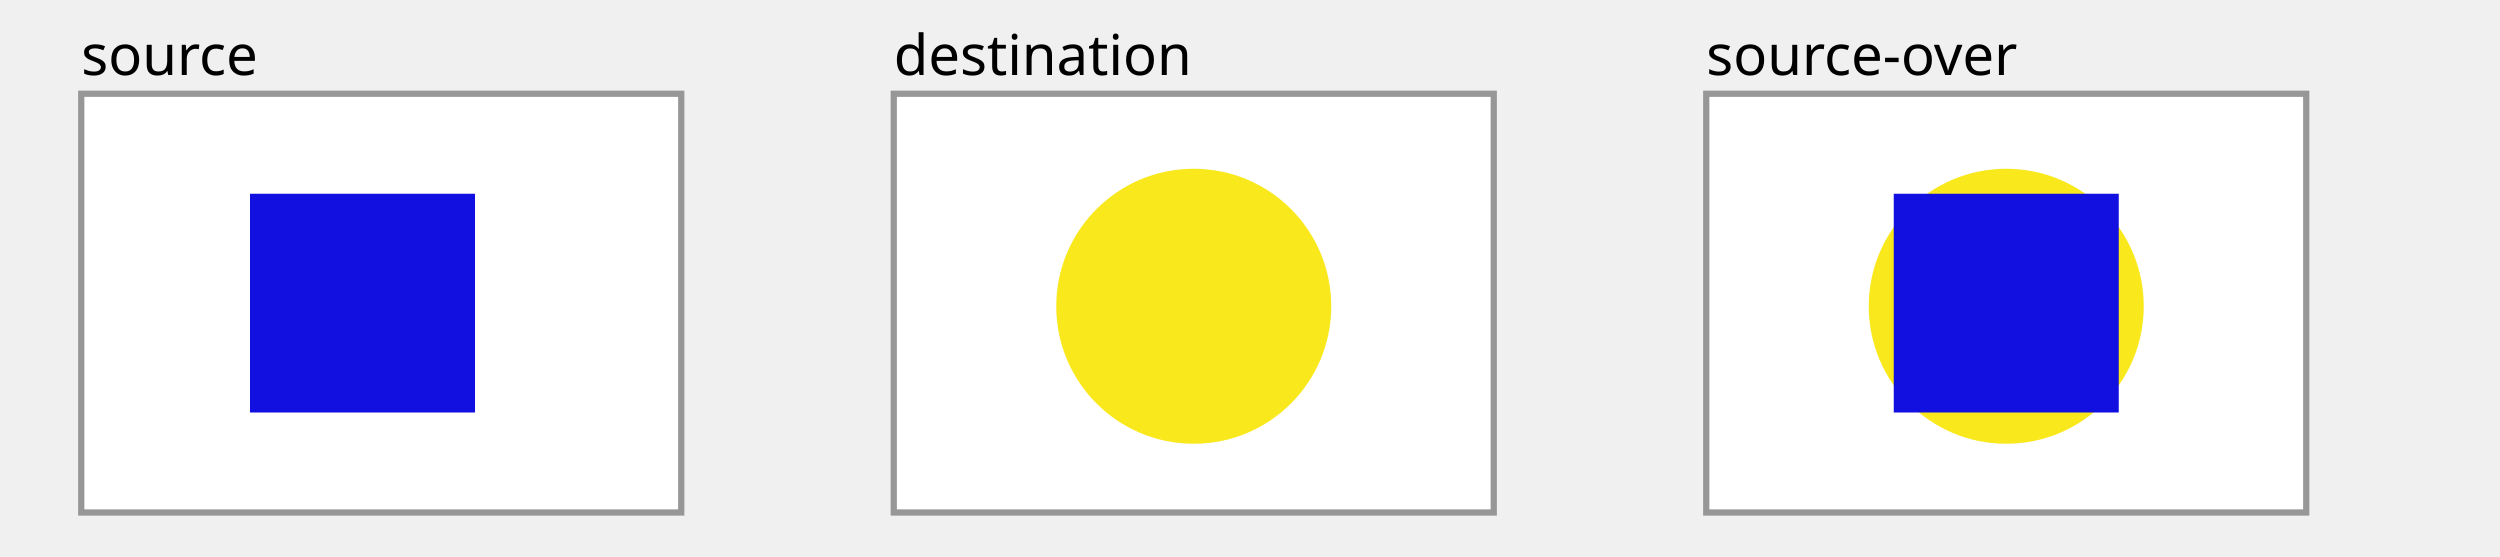
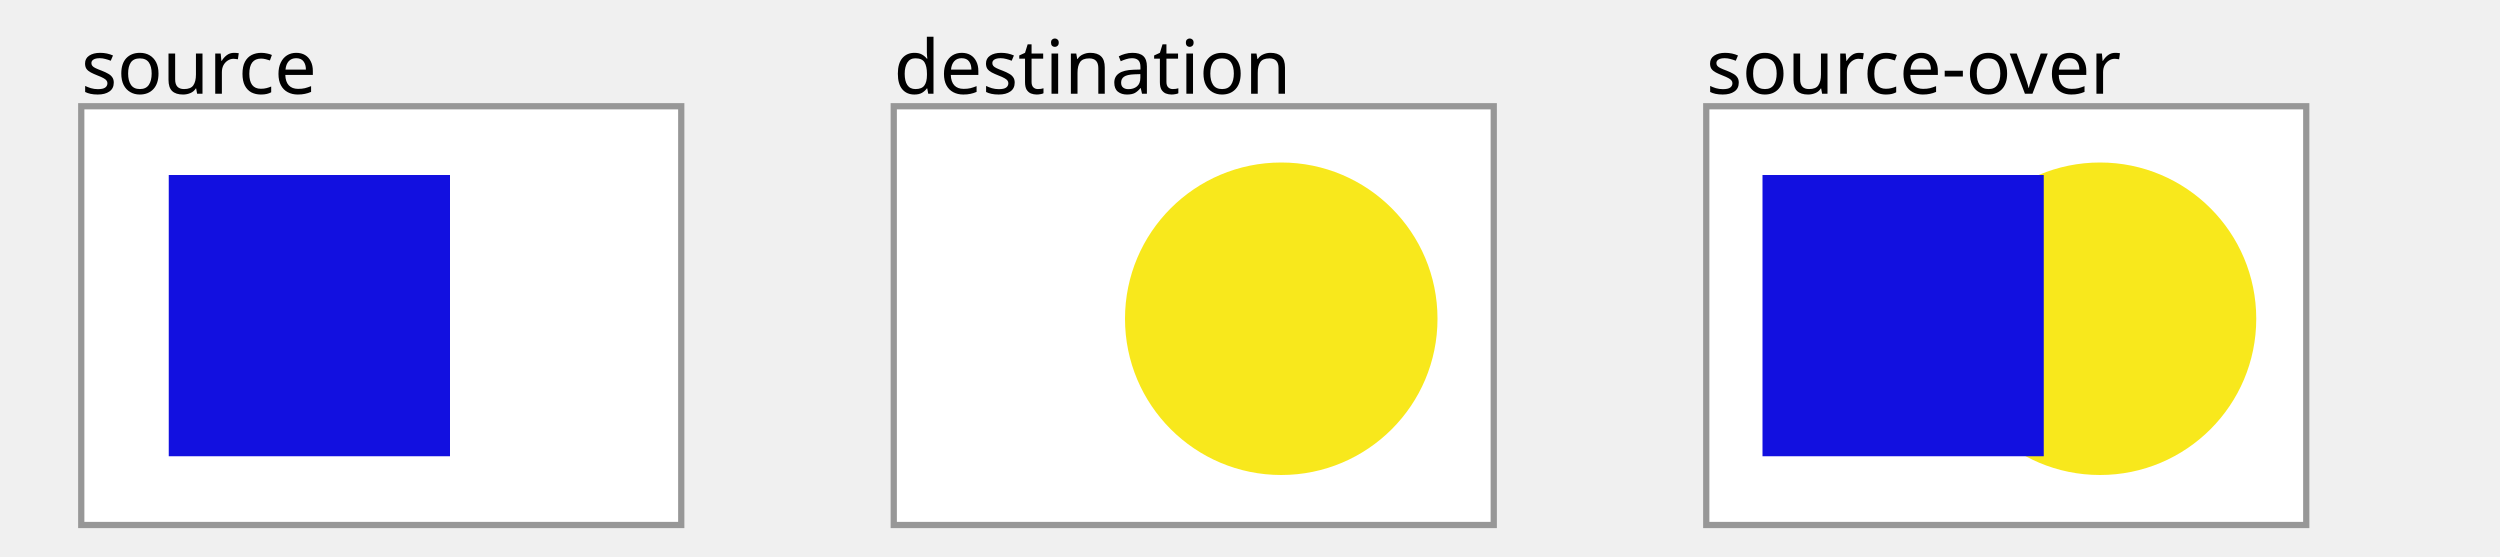
<svg xmlns="http://www.w3.org/2000/svg" width="400px" height="89px" viewBox="0 0 400 89" version="1.1">
  <defs />
  <g id="Page-1" stroke="none" stroke-width="1" fill="none" fill-rule="evenodd">
    <g id="composite-source-over">
-       <rect id="Rectangle-45" stroke="#979797" fill="#FFFFFF" x="13" y="15" width="96" height="67" />
-       <text id="source" font-family="Proxima Nova" font-size="9" font-weight="260" fill="#000000">
-         <tspan x="13" y="12">source</tspan>
+       <text id="source" font-family="Proxima Nova" font-size="12" font-weight="260" fill="#000000">
+         <tspan x="13" y="15">source</tspan>
      </text>
-       <rect id="Rectangle-45-Copy" stroke="#979797" fill="#FFFFFF" x="143" y="15" width="96" height="67" />
-       <text id="destination" font-family="Proxima Nova" font-size="9" font-weight="260" fill="#000000">
-         <tspan x="143" y="12">destination</tspan>
+       <text id="destination" font-family="Proxima Nova" font-size="12" font-weight="260" fill="#000000">
+         <tspan x="143" y="15">destination</tspan>
      </text>
-       <rect id="Rectangle-45-Copy-2" stroke="#979797" fill="#FFFFFF" x="273" y="15" width="96" height="67" />
-       <text id="source-over" font-family="Proxima Nova" font-size="9" font-weight="260" fill="#000000">
-         <tspan x="273" y="12">source-over</tspan>
+       <rect id="Rectangle-45-Copy-2" stroke="#979797" fill="#FFFFFF" x="273" y="17" width="96" height="67" />
+       <text id="source-over" font-family="Proxima Nova" font-size="12" font-weight="260" fill="#000000">
+         <tspan x="273" y="15">source-over</tspan>
      </text>
-       <rect id="Rectangle-48" fill="#1210E0" x="40" y="31" width="36" height="35" />
-       <circle id="Oval-4-Copy" fill="#F8E81C" cx="321" cy="49" r="22" />
-       <rect id="Rectangle-48-Copy" fill="#1210E0" x="303" y="31" width="36" height="35" />
-       <circle id="Oval-4" fill="#F8E81C" cx="191" cy="49" r="22" />
+       <rect id="Rectangle-45" stroke="#979797" fill="#FFFFFF" x="13" y="17" width="96" height="67" />
+       <rect id="Rectangle-45-Copy" stroke="#979797" fill="#FFFFFF" x="143" y="17" width="96" height="67" />
+       <rect id="source-copy" fill="#1210E0" x="27" y="28" width="45" height="45" />
+       <circle id="destination-copy" fill="#F8E81C" cx="205" cy="51" r="25" />
+       <circle id="destination-copy-2" fill="#F8E81C" cx="336" cy="51" r="25" />
+       <rect id="source-copy-2" fill="#1210E0" x="282" y="28" width="45" height="45" />
    </g>
  </g>
</svg>
